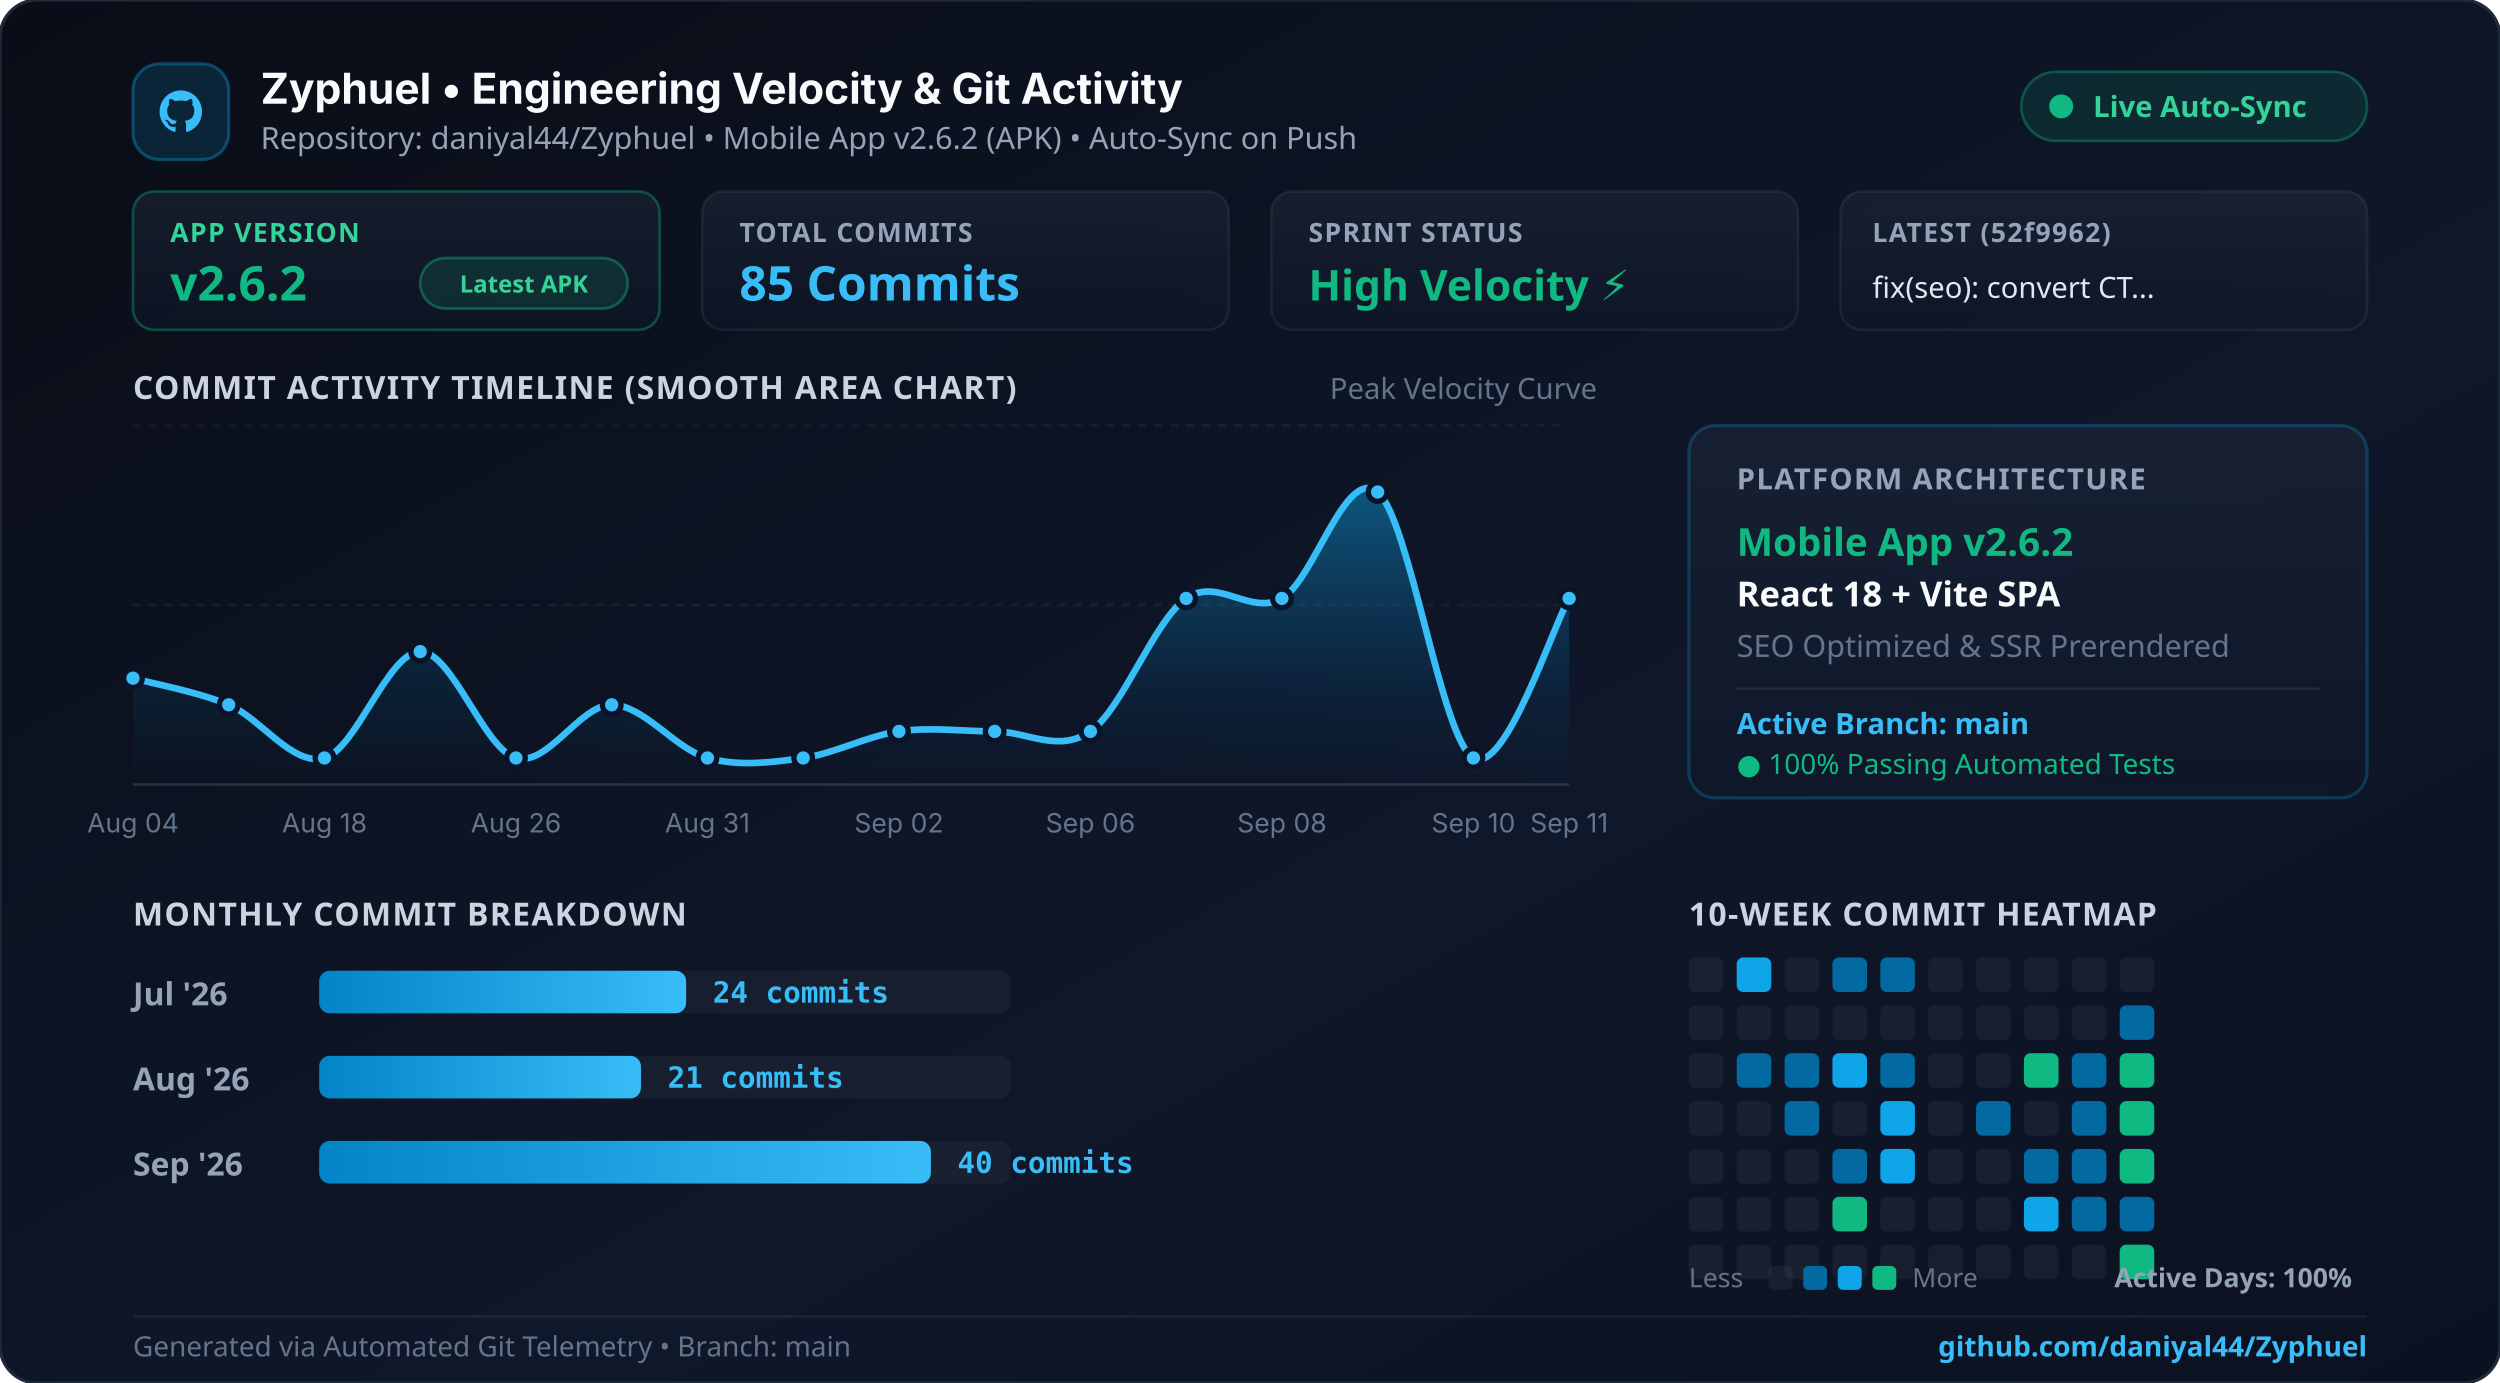
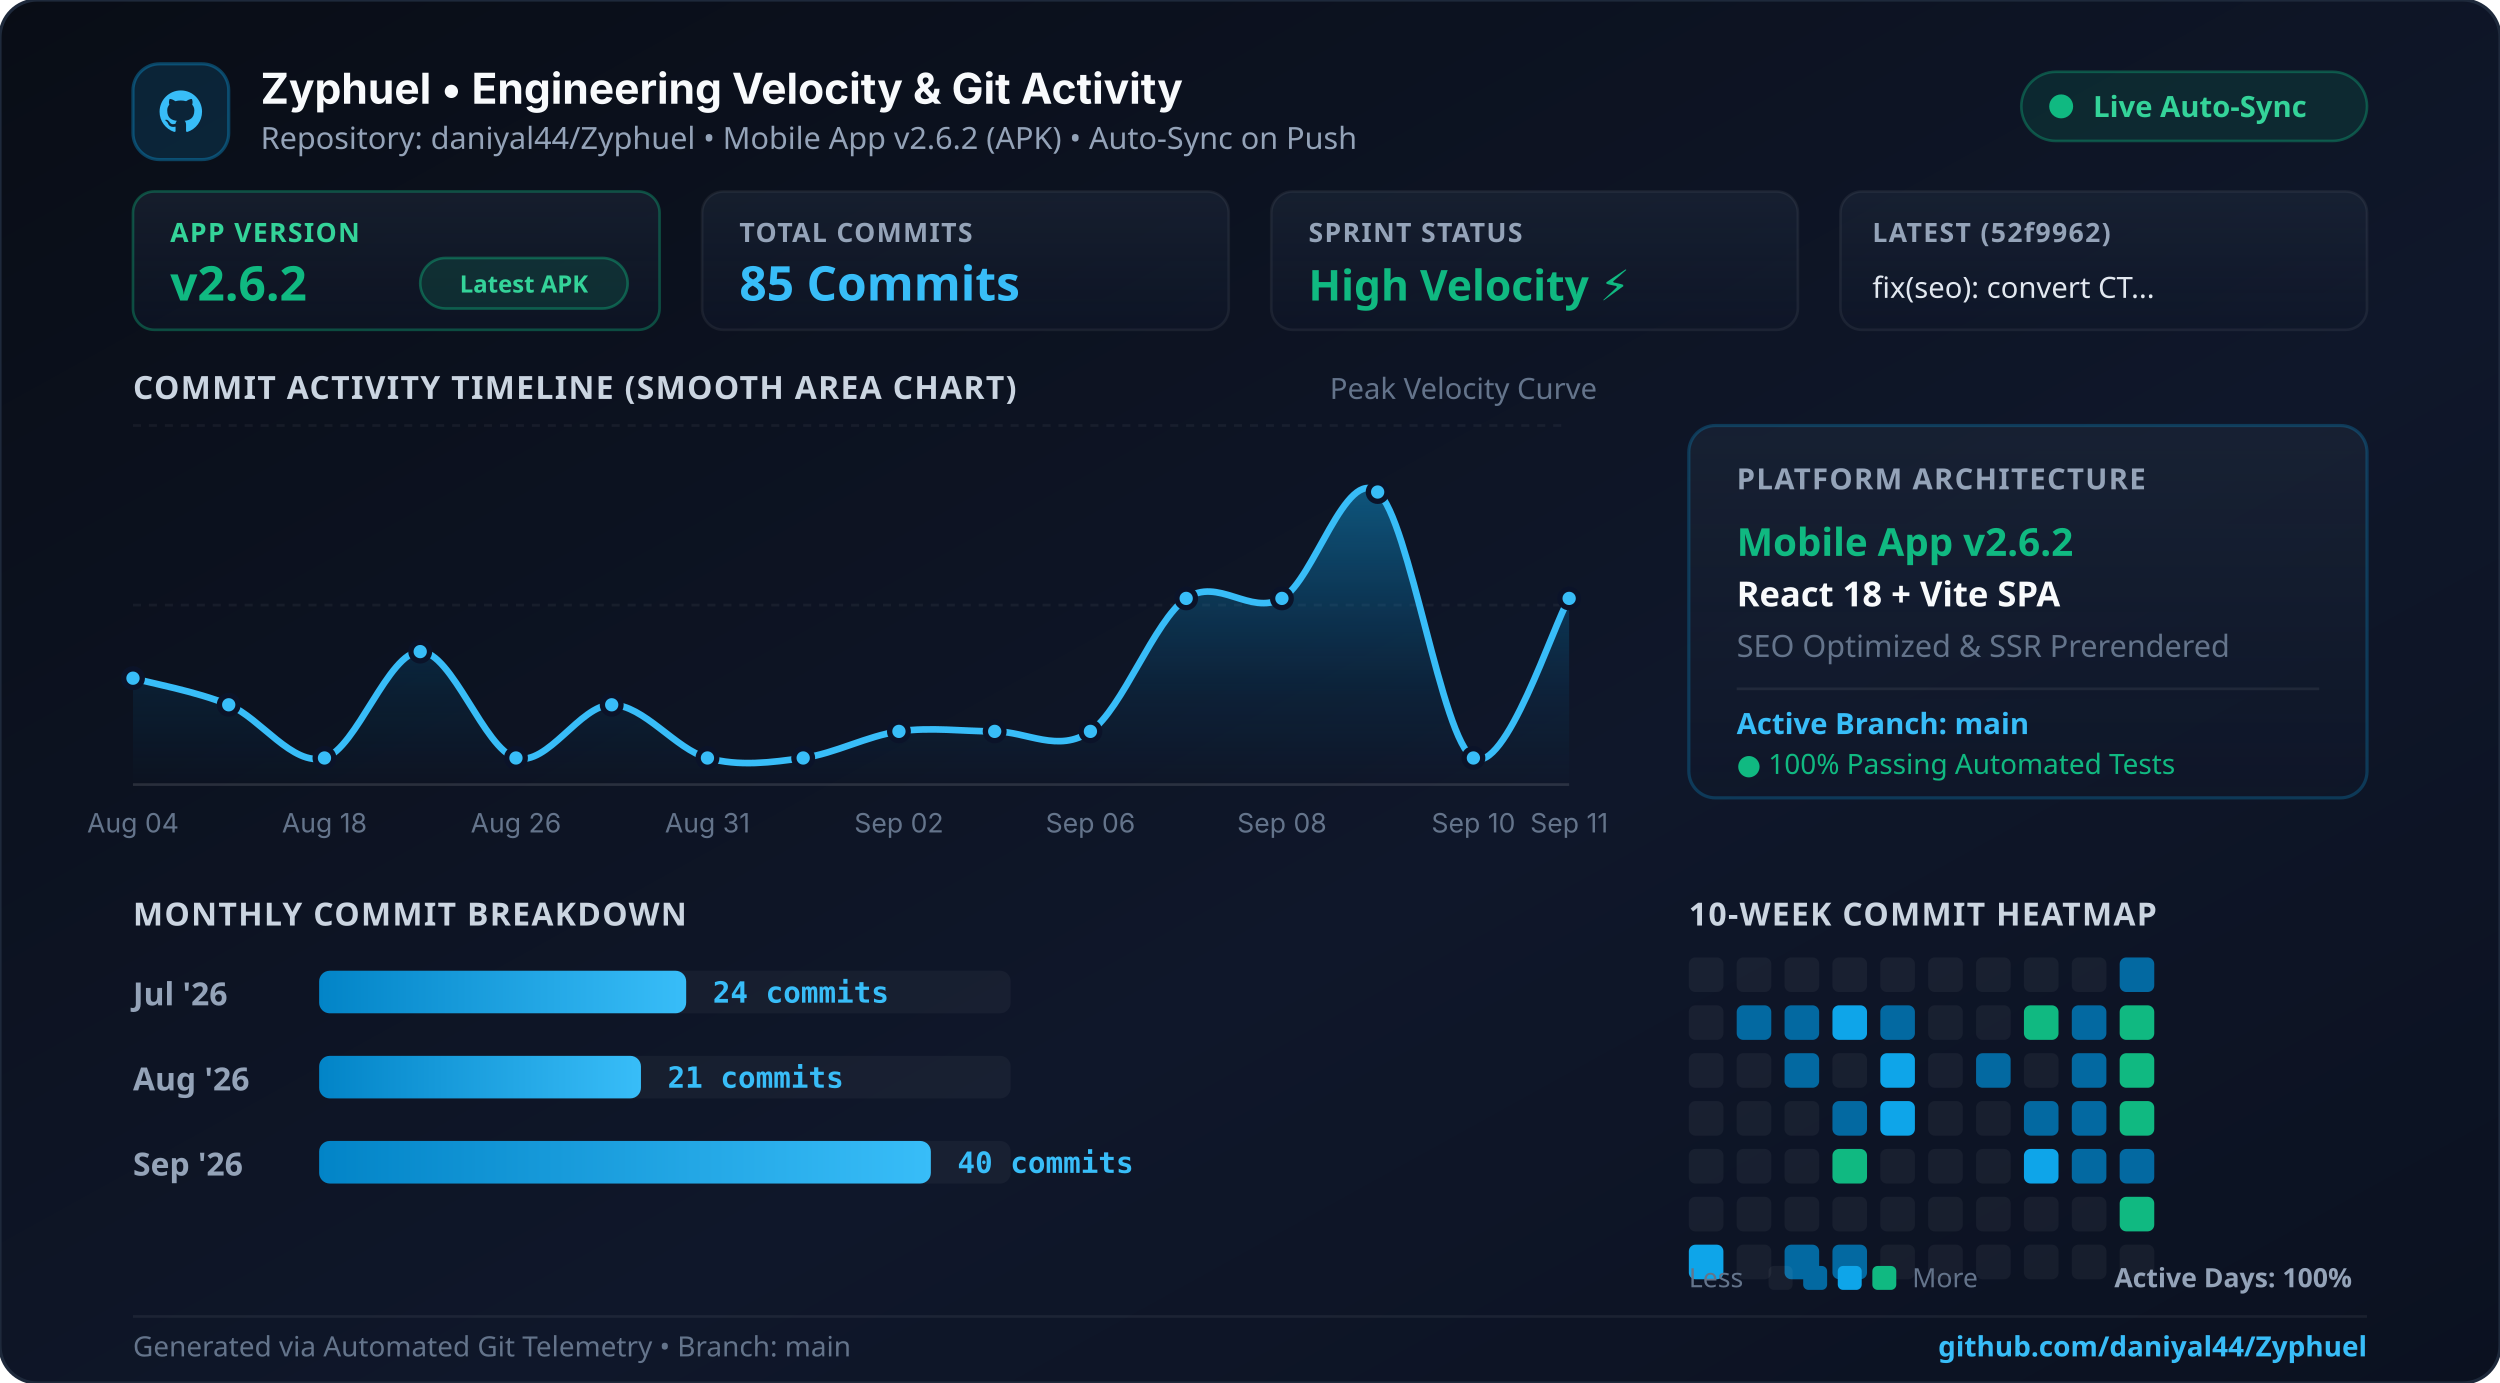
<svg xmlns="http://www.w3.org/2000/svg" width="940" height="520" viewBox="0 0 940 520" fill="none">
  <defs>
    <linearGradient id="bgGrad" x1="0%" y1="0%" x2="100%" y2="100%">
      <stop offset="0%" stop-color="#090d16" />
      <stop offset="60%" stop-color="#0f172a" />
      <stop offset="100%" stop-color="#0b1120" />
    </linearGradient>
    <linearGradient id="cardGrad" x1="0%" y1="0%" x2="0%" y2="100%">
      <stop offset="0%" stop-color="rgba(30, 41, 59, 0.55)" />
      <stop offset="100%" stop-color="rgba(15, 23, 42, 0.45)" />
    </linearGradient>
    <linearGradient id="areaGrad" x1="0%" y1="0%" x2="0%" y2="100%">
      <stop offset="0%" stop-color="#0ea5e9" stop-opacity="0.45" />
      <stop offset="70%" stop-color="#0284c7" stop-opacity="0.1" />
      <stop offset="100%" stop-color="#0284c7" stop-opacity="0.0" />
    </linearGradient>
    <linearGradient id="cyanGrad" x1="0%" y1="0%" x2="100%" y2="0%">
      <stop offset="0%" stop-color="#0284c7" />
      <stop offset="100%" stop-color="#38bdf8" />
    </linearGradient>
    <linearGradient id="topGlow" x1="0%" y1="0%" x2="100%" y2="0%">
      <stop offset="0%" stop-color="#0284c7" stop-opacity="0" />
      <stop offset="40%" stop-color="#38bdf8" stop-opacity="0.9" />
      <stop offset="70%" stop-color="#10b981" stop-opacity="0.8" />
      <stop offset="100%" stop-color="#10b981" stop-opacity="0" />
    </linearGradient>
  </defs>
  <rect width="940" height="520" rx="14" fill="url(#bgGrad)" stroke="#1e293b" stroke-width="1.2" />
  <line x1="60" y1="1.5" x2="880" y2="1.5" stroke="url(#topGlow)" stroke-width="2.5" />
  <g transform="translate(50, 24)">
    <rect width="36" height="36" rx="10" fill="rgba(14, 165, 233, 0.15)" stroke="rgba(14, 165, 233, 0.35)" stroke-width="1.2" />
    <path d="M18 10 C13.58 10 10 13.58 10 18 C10 21.54 12.29 24.53 15.47 25.59 C15.87 25.66 16.02 25.42 16.02 25.21 C16.02 25.02 16.01 24.39 16.01 23.63 C13.79 24.11 13.32 22.68 13.32 22.68 C12.95 21.76 12.43 21.51 12.43 21.51 C11.71 21.01 12.49 21.02 12.49 21.02 C13.28 21.08 13.7 21.84 13.7 21.84 C14.41 23.05 15.56 22.7 16.01 22.5 C16.08 21.99 16.29 21.63 16.51 21.43 C14.73 21.23 12.87 20.54 12.87 17.48 C12.87 16.61 13.18 15.9 13.69 15.34 C13.61 15.14 13.33 14.33 13.77 13.23 C13.77 13.23 14.44 13.01 15.97 14.05 C16.61 13.87 17.29 13.78 17.97 13.78 C18.65 13.78 19.33 13.87 19.97 14.05 C21.5 13.01 22.17 13.23 22.17 13.23 C22.61 14.33 22.33 15.14 22.25 15.34 C22.77 15.9 23.07 16.61 23.07 17.48 C23.07 20.55 21.2 21.23 19.42 21.43 C19.7 21.68 19.96 22.16 19.96 22.9 C19.96 23.95 19.95 24.8 19.95 25.21 C19.95 25.42 20.1 25.67 20.5 25.59 C23.68 24.53 25.97 21.54 25.97 18 C25.97 13.58 22.39 10 18 10 Z" fill="#38bdf8" />
    <text x="48" y="15" fill="#f8fafc" font-family="system-ui, -apple-system, sans-serif" font-size="16" font-weight="700">Zyphuel • Engineering Velocity &amp; Git Activity</text>
    <text x="48" y="32" fill="#94a3b8" font-family="system-ui, sans-serif" font-size="11.5">Repository: daniyal44/Zyphuel • Mobile App v2.6.2 (APK) • Auto-Sync on Push</text>
    <rect x="710" y="3" width="130" height="26" rx="13" fill="rgba(16, 185, 129, 0.12)" stroke="rgba(16, 185, 129, 0.35)" stroke-width="1" />
    <circle cx="725" cy="16" r="4.5" fill="#10b981" />
    <text x="737" y="20" fill="#34d399" font-family="system-ui, sans-serif" font-size="11" font-weight="700">Live Auto-Sync</text>
  </g>
  <g transform="translate(50, 72)">
    <rect x="0" y="0" width="198" height="52" rx="8" fill="url(#cardGrad)" stroke="rgba(16, 185, 129, 0.35)" />
    <text x="14" y="19" fill="#34d399" font-family="system-ui, sans-serif" font-size="10" font-weight="700" letter-spacing="0.5">APP VERSION</text>
    <text x="14" y="41" fill="#10b981" font-family="system-ui, sans-serif" font-size="18" font-weight="800">v2.6.2</text>
    <rect x="108" y="25" width="78" height="19" rx="9.5" fill="rgba(16, 185, 129, 0.15)" stroke="rgba(16, 185, 129, 0.4)" stroke-width="1" />
    <text x="147" y="38" fill="#34d399" font-family="system-ui, sans-serif" font-size="9" font-weight="700" text-anchor="middle">Latest APK</text>
    <rect x="214" y="0" width="198" height="52" rx="8" fill="url(#cardGrad)" stroke="rgba(255,255,255,0.06)" />
    <text x="228" y="19" fill="#94a3b8" font-family="system-ui, sans-serif" font-size="10" font-weight="700" letter-spacing="0.5">TOTAL COMMITS</text>
    <text x="228" y="41" fill="#38bdf8" font-family="system-ui, sans-serif" font-size="18" font-weight="800">85 Commits</text>
    <rect x="428" y="0" width="198" height="52" rx="8" fill="url(#cardGrad)" stroke="rgba(255,255,255,0.06)" />
    <text x="442" y="19" fill="#94a3b8" font-family="system-ui, sans-serif" font-size="10" font-weight="700" letter-spacing="0.5">SPRINT STATUS</text>
    <text x="442" y="41" fill="#10b981" font-family="system-ui, sans-serif" font-size="16" font-weight="800">High Velocity ⚡</text>
    <rect x="642" y="0" width="198" height="52" rx="8" fill="url(#cardGrad)" stroke="rgba(255,255,255,0.06)" />
    <text x="654" y="19" fill="#94a3b8" font-family="system-ui, sans-serif" font-size="10" font-weight="700" letter-spacing="0.5">LATEST (52f9962)</text>
    <text x="654" y="40" fill="#e2e8f0" font-family="system-ui, sans-serif" font-size="11" font-weight="500">fix(seo): convert CT...</text>
  </g>
  <text x="50" y="150" fill="#cbd5e1" font-family="system-ui, sans-serif" font-size="12" font-weight="700" letter-spacing="0.5">COMMIT ACTIVITY TIMELINE (SMOOTH AREA CHART)</text>
  <text x="500" y="150" fill="#64748b" font-family="system-ui, sans-serif" font-size="11">Peak Velocity Curve</text>
  <line x1="50" y1="160" x2="590" y2="160" stroke="rgba(255,255,255,0.05)" stroke-dasharray="3 3" />
  <line x1="50" y1="227.5" x2="590" y2="227.5" stroke="rgba(255,255,255,0.05)" stroke-dasharray="3 3" />
  <line x1="50" y1="295" x2="590" y2="295" stroke="rgba(255,255,255,0.12)" />
  <path d="M 50.0 255.0 C 56.0 256.7, 74.0 260.0, 86.0 265.0 C 98.0 270.0, 110.0 288.3, 122.0 285.0 C 134.0 281.7, 146.0 245.0, 158.0 245.0 C 170.0 245.0, 182.0 281.7, 194.0 285.0 C 206.0 288.3, 218.0 265.0, 230.0 265.0 C 242.0 265.0, 254.0 281.7, 266.0 285.0 C 278.0 288.3, 290.0 286.7, 302.0 285.0 C 314.0 283.3, 326.0 276.7, 338.0 275.0 C 350.0 273.3, 362.0 275.0, 374.0 275.0 C 386.0 275.0, 398.0 283.3, 410.0 275.0 C 422.0 266.7, 434.0 233.3, 446.0 225.0 C 458.0 216.7, 470.0 231.7, 482.0 225.0 C 494.0 218.3, 506.0 175.0, 518.0 185.0 C 530.0 195.0, 542.0 278.3, 554.0 285.0 C 566.0 291.7, 584.0 235.0, 590.0 225.0 L 590.0 295.0 L 50.0 295.0 Z" fill="url(#areaGrad)" />
  <path d="M 50.0 255.0 C 56.0 256.7, 74.0 260.0, 86.0 265.0 C 98.0 270.0, 110.0 288.3, 122.0 285.0 C 134.0 281.7, 146.0 245.0, 158.0 245.0 C 170.0 245.0, 182.0 281.7, 194.0 285.0 C 206.0 288.3, 218.0 265.0, 230.0 265.0 C 242.0 265.0, 254.0 281.7, 266.0 285.0 C 278.0 288.3, 290.0 286.7, 302.0 285.0 C 314.0 283.3, 326.0 276.7, 338.0 275.0 C 350.0 273.3, 362.0 275.0, 374.0 275.0 C 386.0 275.0, 398.0 283.3, 410.0 275.0 C 422.0 266.7, 434.0 233.3, 446.0 225.0 C 458.0 216.7, 470.0 231.7, 482.0 225.0 C 494.0 218.3, 506.0 175.0, 518.0 185.0 C 530.0 195.0, 542.0 278.3, 554.0 285.0 C 566.0 291.7, 584.0 235.0, 590.0 225.0" fill="none" stroke="#38bdf8" stroke-width="2.5" stroke-linecap="round" />
  <circle cx="50.0" cy="255.0" r="3.5" fill="#38bdf8" stroke="#0b1329" stroke-width="2" />
  <text x="50.0" y="313" fill="#64748b" font-family="system-ui, -apple-system, sans-serif" font-size="10" text-anchor="middle">Aug 04</text>
  <circle cx="86.0" cy="265.0" r="3.5" fill="#38bdf8" stroke="#0b1329" stroke-width="2" />
  <circle cx="122.0" cy="285.0" r="3.5" fill="#38bdf8" stroke="#0b1329" stroke-width="2" />
  <text x="122.0" y="313" fill="#64748b" font-family="system-ui, -apple-system, sans-serif" font-size="10" text-anchor="middle">Aug 18</text>
  <circle cx="158.0" cy="245.0" r="3.5" fill="#38bdf8" stroke="#0b1329" stroke-width="2" />
  <circle cx="194.0" cy="285.0" r="3.5" fill="#38bdf8" stroke="#0b1329" stroke-width="2" />
  <text x="194.0" y="313" fill="#64748b" font-family="system-ui, -apple-system, sans-serif" font-size="10" text-anchor="middle">Aug 26</text>
  <circle cx="230.0" cy="265.0" r="3.5" fill="#38bdf8" stroke="#0b1329" stroke-width="2" />
  <circle cx="266.0" cy="285.0" r="3.5" fill="#38bdf8" stroke="#0b1329" stroke-width="2" />
  <text x="266.0" y="313" fill="#64748b" font-family="system-ui, -apple-system, sans-serif" font-size="10" text-anchor="middle">Aug 31</text>
  <circle cx="302.0" cy="285.0" r="3.5" fill="#38bdf8" stroke="#0b1329" stroke-width="2" />
  <circle cx="338.0" cy="275.0" r="3.5" fill="#38bdf8" stroke="#0b1329" stroke-width="2" />
  <text x="338.0" y="313" fill="#64748b" font-family="system-ui, -apple-system, sans-serif" font-size="10" text-anchor="middle">Sep 02</text>
  <circle cx="374.0" cy="275.0" r="3.5" fill="#38bdf8" stroke="#0b1329" stroke-width="2" />
  <circle cx="410.0" cy="275.0" r="3.5" fill="#38bdf8" stroke="#0b1329" stroke-width="2" />
  <text x="410.0" y="313" fill="#64748b" font-family="system-ui, -apple-system, sans-serif" font-size="10" text-anchor="middle">Sep 06</text>
  <circle cx="446.0" cy="225.0" r="3.5" fill="#38bdf8" stroke="#0b1329" stroke-width="2" />
  <circle cx="482.0" cy="225.0" r="3.5" fill="#38bdf8" stroke="#0b1329" stroke-width="2" />
  <text x="482.0" y="313" fill="#64748b" font-family="system-ui, -apple-system, sans-serif" font-size="10" text-anchor="middle">Sep 08</text>
  <circle cx="518.0" cy="185.0" r="3.5" fill="#38bdf8" stroke="#0b1329" stroke-width="2" />
  <circle cx="554.0" cy="285.0" r="3.5" fill="#38bdf8" stroke="#0b1329" stroke-width="2" />
  <text x="554.0" y="313" fill="#64748b" font-family="system-ui, -apple-system, sans-serif" font-size="10" text-anchor="middle">Sep 10</text>
  <circle cx="590.0" cy="225.0" r="3.5" fill="#38bdf8" stroke="#0b1329" stroke-width="2" />
  <text x="590.0" y="313" fill="#64748b" font-family="system-ui, -apple-system, sans-serif" font-size="10" text-anchor="middle">Sep 11</text>
  <g transform="translate(635, 160)">
    <rect width="255" height="140" rx="10" fill="url(#cardGrad)" stroke="rgba(14, 165, 233, 0.25)" stroke-width="1.2" />
    <text x="18" y="24" fill="#94a3b8" font-family="system-ui, sans-serif" font-size="11" font-weight="700" letter-spacing="0.5">PLATFORM ARCHITECTURE</text>
    <text x="18" y="49" fill="#10b981" font-family="system-ui, sans-serif" font-size="14.5" font-weight="700">Mobile App v2.6.2</text>
    <text x="18" y="68" fill="#f8fafc" font-family="system-ui, sans-serif" font-size="13" font-weight="600">React 18 + Vite SPA</text>
    <text x="18" y="87" fill="#64748b" font-family="system-ui, sans-serif" font-size="11.5">SEO Optimized &amp; SSR Prerendered</text>
    <line x1="18" y1="99" x2="237" y2="99" stroke="rgba(255,255,255,0.07)" />
    <text x="18" y="116" fill="#38bdf8" font-family="system-ui, sans-serif" font-size="11" font-weight="600">Active Branch: main</text>
    <text x="18" y="131" fill="#10b981" font-family="system-ui, sans-serif" font-size="10.5">● 100% Passing Automated Tests</text>
  </g>
  <text x="50" y="348" fill="#cbd5e1" font-family="system-ui, sans-serif" font-size="12" font-weight="700" letter-spacing="0.5">MONTHLY COMMIT BREAKDOWN</text>
  <text x="635" y="348" fill="#cbd5e1" font-family="system-ui, sans-serif" font-size="12" font-weight="700" letter-spacing="0.5">10-WEEK COMMIT HEATMAP</text>
  <text x="50" y="378" fill="#94a3b8" font-family="system-ui, sans-serif" font-size="12" font-weight="600">Jul '26</text>
  <rect x="120" y="365" width="260" height="16" rx="4" fill="rgba(255,255,255,0.04)" />
  <rect x="120" y="365" width="138" height="16" rx="4" fill="url(#cyanGrad)" />
  <text x="268" y="377" fill="#38bdf8" font-family="monospace" font-size="11" font-weight="700">24 commits</text>
  <text x="50" y="410" fill="#94a3b8" font-family="system-ui, sans-serif" font-size="12" font-weight="600">Aug '26</text>
  <rect x="120" y="397" width="260" height="16" rx="4" fill="rgba(255,255,255,0.04)" />
  <rect x="120" y="397" width="121" height="16" rx="4" fill="url(#cyanGrad)" />
  <text x="251" y="409" fill="#38bdf8" font-family="monospace" font-size="11" font-weight="700">21 commits</text>
  <text x="50" y="442" fill="#94a3b8" font-family="system-ui, sans-serif" font-size="12" font-weight="600">Sep '26</text>
  <rect x="120" y="429" width="260" height="16" rx="4" fill="rgba(255,255,255,0.04)" />
  <rect x="120" y="429" width="230" height="16" rx="4" fill="url(#cyanGrad)" />
  <text x="360" y="441" fill="#38bdf8" font-family="monospace" font-size="11" font-weight="700">40 commits</text>
  <g>
    <rect x="635" y="360" width="13" height="13" rx="2.5" fill="rgba(255,255,255,0.05)" />
    <rect x="635" y="378" width="13" height="13" rx="2.5" fill="rgba(255,255,255,0.05)" />
    <rect x="635" y="396" width="13" height="13" rx="2.5" fill="rgba(255,255,255,0.05)" />
    <rect x="635" y="414" width="13" height="13" rx="2.5" fill="rgba(255,255,255,0.05)" />
    <rect x="635" y="432" width="13" height="13" rx="2.5" fill="rgba(255,255,255,0.05)" />
    <rect x="635" y="450" width="13" height="13" rx="2.5" fill="rgba(255,255,255,0.05)" />
-     <rect x="635" y="468" width="13" height="13" rx="2.5" fill="rgba(255,255,255,0.05)" />
-     <rect x="653" y="360" width="13" height="13" rx="2.5" fill="#0ea5e9" />
-     <rect x="653" y="378" width="13" height="13" rx="2.5" fill="rgba(255,255,255,0.05)" />
-     <rect x="653" y="396" width="13" height="13" rx="2.5" fill="#0369a1" />
+     <rect x="635" y="468" width="13" height="13" rx="2.5" fill="#0ea5e9" />
+     <rect x="653" y="360" width="13" height="13" rx="2.5" fill="rgba(255,255,255,0.05)" />
+     <rect x="653" y="378" width="13" height="13" rx="2.5" fill="#0369a1" />
+     <rect x="653" y="396" width="13" height="13" rx="2.5" fill="rgba(255,255,255,0.05)" />
    <rect x="653" y="414" width="13" height="13" rx="2.5" fill="rgba(255,255,255,0.05)" />
    <rect x="653" y="432" width="13" height="13" rx="2.5" fill="rgba(255,255,255,0.05)" />
    <rect x="653" y="450" width="13" height="13" rx="2.5" fill="rgba(255,255,255,0.05)" />
    <rect x="653" y="468" width="13" height="13" rx="2.5" fill="rgba(255,255,255,0.05)" />
    <rect x="671" y="360" width="13" height="13" rx="2.5" fill="rgba(255,255,255,0.05)" />
-     <rect x="671" y="378" width="13" height="13" rx="2.5" fill="rgba(255,255,255,0.05)" />
+     <rect x="671" y="378" width="13" height="13" rx="2.5" fill="#0369a1" />
    <rect x="671" y="396" width="13" height="13" rx="2.5" fill="#0369a1" />
-     <rect x="671" y="414" width="13" height="13" rx="2.5" fill="#0369a1" />
+     <rect x="671" y="414" width="13" height="13" rx="2.5" fill="rgba(255,255,255,0.05)" />
    <rect x="671" y="432" width="13" height="13" rx="2.5" fill="rgba(255,255,255,0.05)" />
    <rect x="671" y="450" width="13" height="13" rx="2.5" fill="rgba(255,255,255,0.05)" />
-     <rect x="671" y="468" width="13" height="13" rx="2.5" fill="rgba(255,255,255,0.05)" />
-     <rect x="689" y="360" width="13" height="13" rx="2.5" fill="#0369a1" />
-     <rect x="689" y="378" width="13" height="13" rx="2.5" fill="rgba(255,255,255,0.05)" />
-     <rect x="689" y="396" width="13" height="13" rx="2.5" fill="#0ea5e9" />
-     <rect x="689" y="414" width="13" height="13" rx="2.5" fill="rgba(255,255,255,0.05)" />
-     <rect x="689" y="432" width="13" height="13" rx="2.5" fill="#0369a1" />
-     <rect x="689" y="450" width="13" height="13" rx="2.5" fill="#10b981" />
-     <rect x="689" y="468" width="13" height="13" rx="2.5" fill="rgba(255,255,255,0.05)" />
-     <rect x="707" y="360" width="13" height="13" rx="2.5" fill="#0369a1" />
-     <rect x="707" y="378" width="13" height="13" rx="2.5" fill="rgba(255,255,255,0.05)" />
-     <rect x="707" y="396" width="13" height="13" rx="2.5" fill="#0369a1" />
+     <rect x="671" y="468" width="13" height="13" rx="2.5" fill="#0369a1" />
+     <rect x="689" y="360" width="13" height="13" rx="2.5" fill="rgba(255,255,255,0.05)" />
+     <rect x="689" y="378" width="13" height="13" rx="2.5" fill="#0ea5e9" />
+     <rect x="689" y="396" width="13" height="13" rx="2.5" fill="rgba(255,255,255,0.05)" />
+     <rect x="689" y="414" width="13" height="13" rx="2.5" fill="#0369a1" />
+     <rect x="689" y="432" width="13" height="13" rx="2.5" fill="#10b981" />
+     <rect x="689" y="450" width="13" height="13" rx="2.5" fill="rgba(255,255,255,0.05)" />
+     <rect x="689" y="468" width="13" height="13" rx="2.5" fill="#0369a1" />
+     <rect x="707" y="360" width="13" height="13" rx="2.5" fill="rgba(255,255,255,0.05)" />
+     <rect x="707" y="378" width="13" height="13" rx="2.5" fill="#0369a1" />
+     <rect x="707" y="396" width="13" height="13" rx="2.5" fill="#0ea5e9" />
    <rect x="707" y="414" width="13" height="13" rx="2.5" fill="#0ea5e9" />
-     <rect x="707" y="432" width="13" height="13" rx="2.5" fill="#0ea5e9" />
+     <rect x="707" y="432" width="13" height="13" rx="2.5" fill="rgba(255,255,255,0.05)" />
    <rect x="707" y="450" width="13" height="13" rx="2.5" fill="rgba(255,255,255,0.05)" />
    <rect x="707" y="468" width="13" height="13" rx="2.5" fill="rgba(255,255,255,0.05)" />
    <rect x="725" y="360" width="13" height="13" rx="2.5" fill="rgba(255,255,255,0.05)" />
    <rect x="725" y="378" width="13" height="13" rx="2.5" fill="rgba(255,255,255,0.05)" />
    <rect x="725" y="396" width="13" height="13" rx="2.5" fill="rgba(255,255,255,0.05)" />
    <rect x="725" y="414" width="13" height="13" rx="2.5" fill="rgba(255,255,255,0.05)" />
    <rect x="725" y="432" width="13" height="13" rx="2.5" fill="rgba(255,255,255,0.05)" />
    <rect x="725" y="450" width="13" height="13" rx="2.5" fill="rgba(255,255,255,0.05)" />
    <rect x="725" y="468" width="13" height="13" rx="2.5" fill="rgba(255,255,255,0.05)" />
    <rect x="743" y="360" width="13" height="13" rx="2.5" fill="rgba(255,255,255,0.05)" />
    <rect x="743" y="378" width="13" height="13" rx="2.5" fill="rgba(255,255,255,0.05)" />
-     <rect x="743" y="396" width="13" height="13" rx="2.5" fill="rgba(255,255,255,0.05)" />
-     <rect x="743" y="414" width="13" height="13" rx="2.5" fill="#0369a1" />
+     <rect x="743" y="396" width="13" height="13" rx="2.5" fill="#0369a1" />
+     <rect x="743" y="414" width="13" height="13" rx="2.5" fill="rgba(255,255,255,0.05)" />
    <rect x="743" y="432" width="13" height="13" rx="2.5" fill="rgba(255,255,255,0.05)" />
    <rect x="743" y="450" width="13" height="13" rx="2.5" fill="rgba(255,255,255,0.05)" />
    <rect x="743" y="468" width="13" height="13" rx="2.5" fill="rgba(255,255,255,0.05)" />
    <rect x="761" y="360" width="13" height="13" rx="2.5" fill="rgba(255,255,255,0.05)" />
-     <rect x="761" y="378" width="13" height="13" rx="2.5" fill="rgba(255,255,255,0.05)" />
-     <rect x="761" y="396" width="13" height="13" rx="2.5" fill="#10b981" />
-     <rect x="761" y="414" width="13" height="13" rx="2.5" fill="rgba(255,255,255,0.05)" />
-     <rect x="761" y="432" width="13" height="13" rx="2.5" fill="#0369a1" />
-     <rect x="761" y="450" width="13" height="13" rx="2.5" fill="#0ea5e9" />
+     <rect x="761" y="378" width="13" height="13" rx="2.5" fill="#10b981" />
+     <rect x="761" y="396" width="13" height="13" rx="2.5" fill="rgba(255,255,255,0.05)" />
+     <rect x="761" y="414" width="13" height="13" rx="2.5" fill="#0369a1" />
+     <rect x="761" y="432" width="13" height="13" rx="2.5" fill="#0ea5e9" />
+     <rect x="761" y="450" width="13" height="13" rx="2.5" fill="rgba(255,255,255,0.05)" />
    <rect x="761" y="468" width="13" height="13" rx="2.5" fill="rgba(255,255,255,0.05)" />
    <rect x="779" y="360" width="13" height="13" rx="2.5" fill="rgba(255,255,255,0.05)" />
-     <rect x="779" y="378" width="13" height="13" rx="2.5" fill="rgba(255,255,255,0.05)" />
+     <rect x="779" y="378" width="13" height="13" rx="2.5" fill="#0369a1" />
    <rect x="779" y="396" width="13" height="13" rx="2.5" fill="#0369a1" />
    <rect x="779" y="414" width="13" height="13" rx="2.5" fill="#0369a1" />
    <rect x="779" y="432" width="13" height="13" rx="2.5" fill="#0369a1" />
-     <rect x="779" y="450" width="13" height="13" rx="2.5" fill="#0369a1" />
+     <rect x="779" y="450" width="13" height="13" rx="2.5" fill="rgba(255,255,255,0.05)" />
    <rect x="779" y="468" width="13" height="13" rx="2.5" fill="rgba(255,255,255,0.05)" />
-     <rect x="797" y="360" width="13" height="13" rx="2.5" fill="rgba(255,255,255,0.05)" />
-     <rect x="797" y="378" width="13" height="13" rx="2.5" fill="#0369a1" />
+     <rect x="797" y="360" width="13" height="13" rx="2.5" fill="#0369a1" />
+     <rect x="797" y="378" width="13" height="13" rx="2.5" fill="#10b981" />
    <rect x="797" y="396" width="13" height="13" rx="2.5" fill="#10b981" />
    <rect x="797" y="414" width="13" height="13" rx="2.5" fill="#10b981" />
-     <rect x="797" y="432" width="13" height="13" rx="2.5" fill="#10b981" />
-     <rect x="797" y="450" width="13" height="13" rx="2.5" fill="#0369a1" />
-     <rect x="797" y="468" width="13" height="13" rx="2.5" fill="#10b981" />
+     <rect x="797" y="432" width="13" height="13" rx="2.5" fill="#0369a1" />
+     <rect x="797" y="450" width="13" height="13" rx="2.5" fill="#10b981" />
+     <rect x="797" y="468" width="13" height="13" rx="2.5" fill="rgba(255,255,255,0.05)" />
    <g transform="translate(635, 475)">
      <text x="0" y="9" fill="#64748b" font-family="system-ui, sans-serif" font-size="10">Less</text>
      <rect x="30" y="1" width="9" height="9" rx="2" fill="rgba(255,255,255,0.05)" />
      <rect x="43" y="1" width="9" height="9" rx="2" fill="#0369a1" />
      <rect x="56" y="1" width="9" height="9" rx="2" fill="#0ea5e9" />
      <rect x="69" y="1" width="9" height="9" rx="2" fill="#10b981" />
      <text x="84" y="9" fill="#64748b" font-family="system-ui, sans-serif" font-size="10">More</text>
      <text x="160" y="9" fill="#94a3b8" font-family="system-ui, sans-serif" font-size="10" font-weight="600">Active Days: 100%</text>
    </g>
  </g>
  <line x1="50" y1="495" x2="890" y2="495" stroke="rgba(255,255,255,0.06)" />
  <text x="50" y="510" fill="#64748b" font-family="system-ui, sans-serif" font-size="10.5">Generated via Automated Git Telemetry • Branch: main</text>
  <text x="890" y="510" fill="#38bdf8" font-family="system-ui, sans-serif" font-size="10.5" font-weight="600" text-anchor="end">github.com/daniyal44/Zyphuel</text>
</svg>
